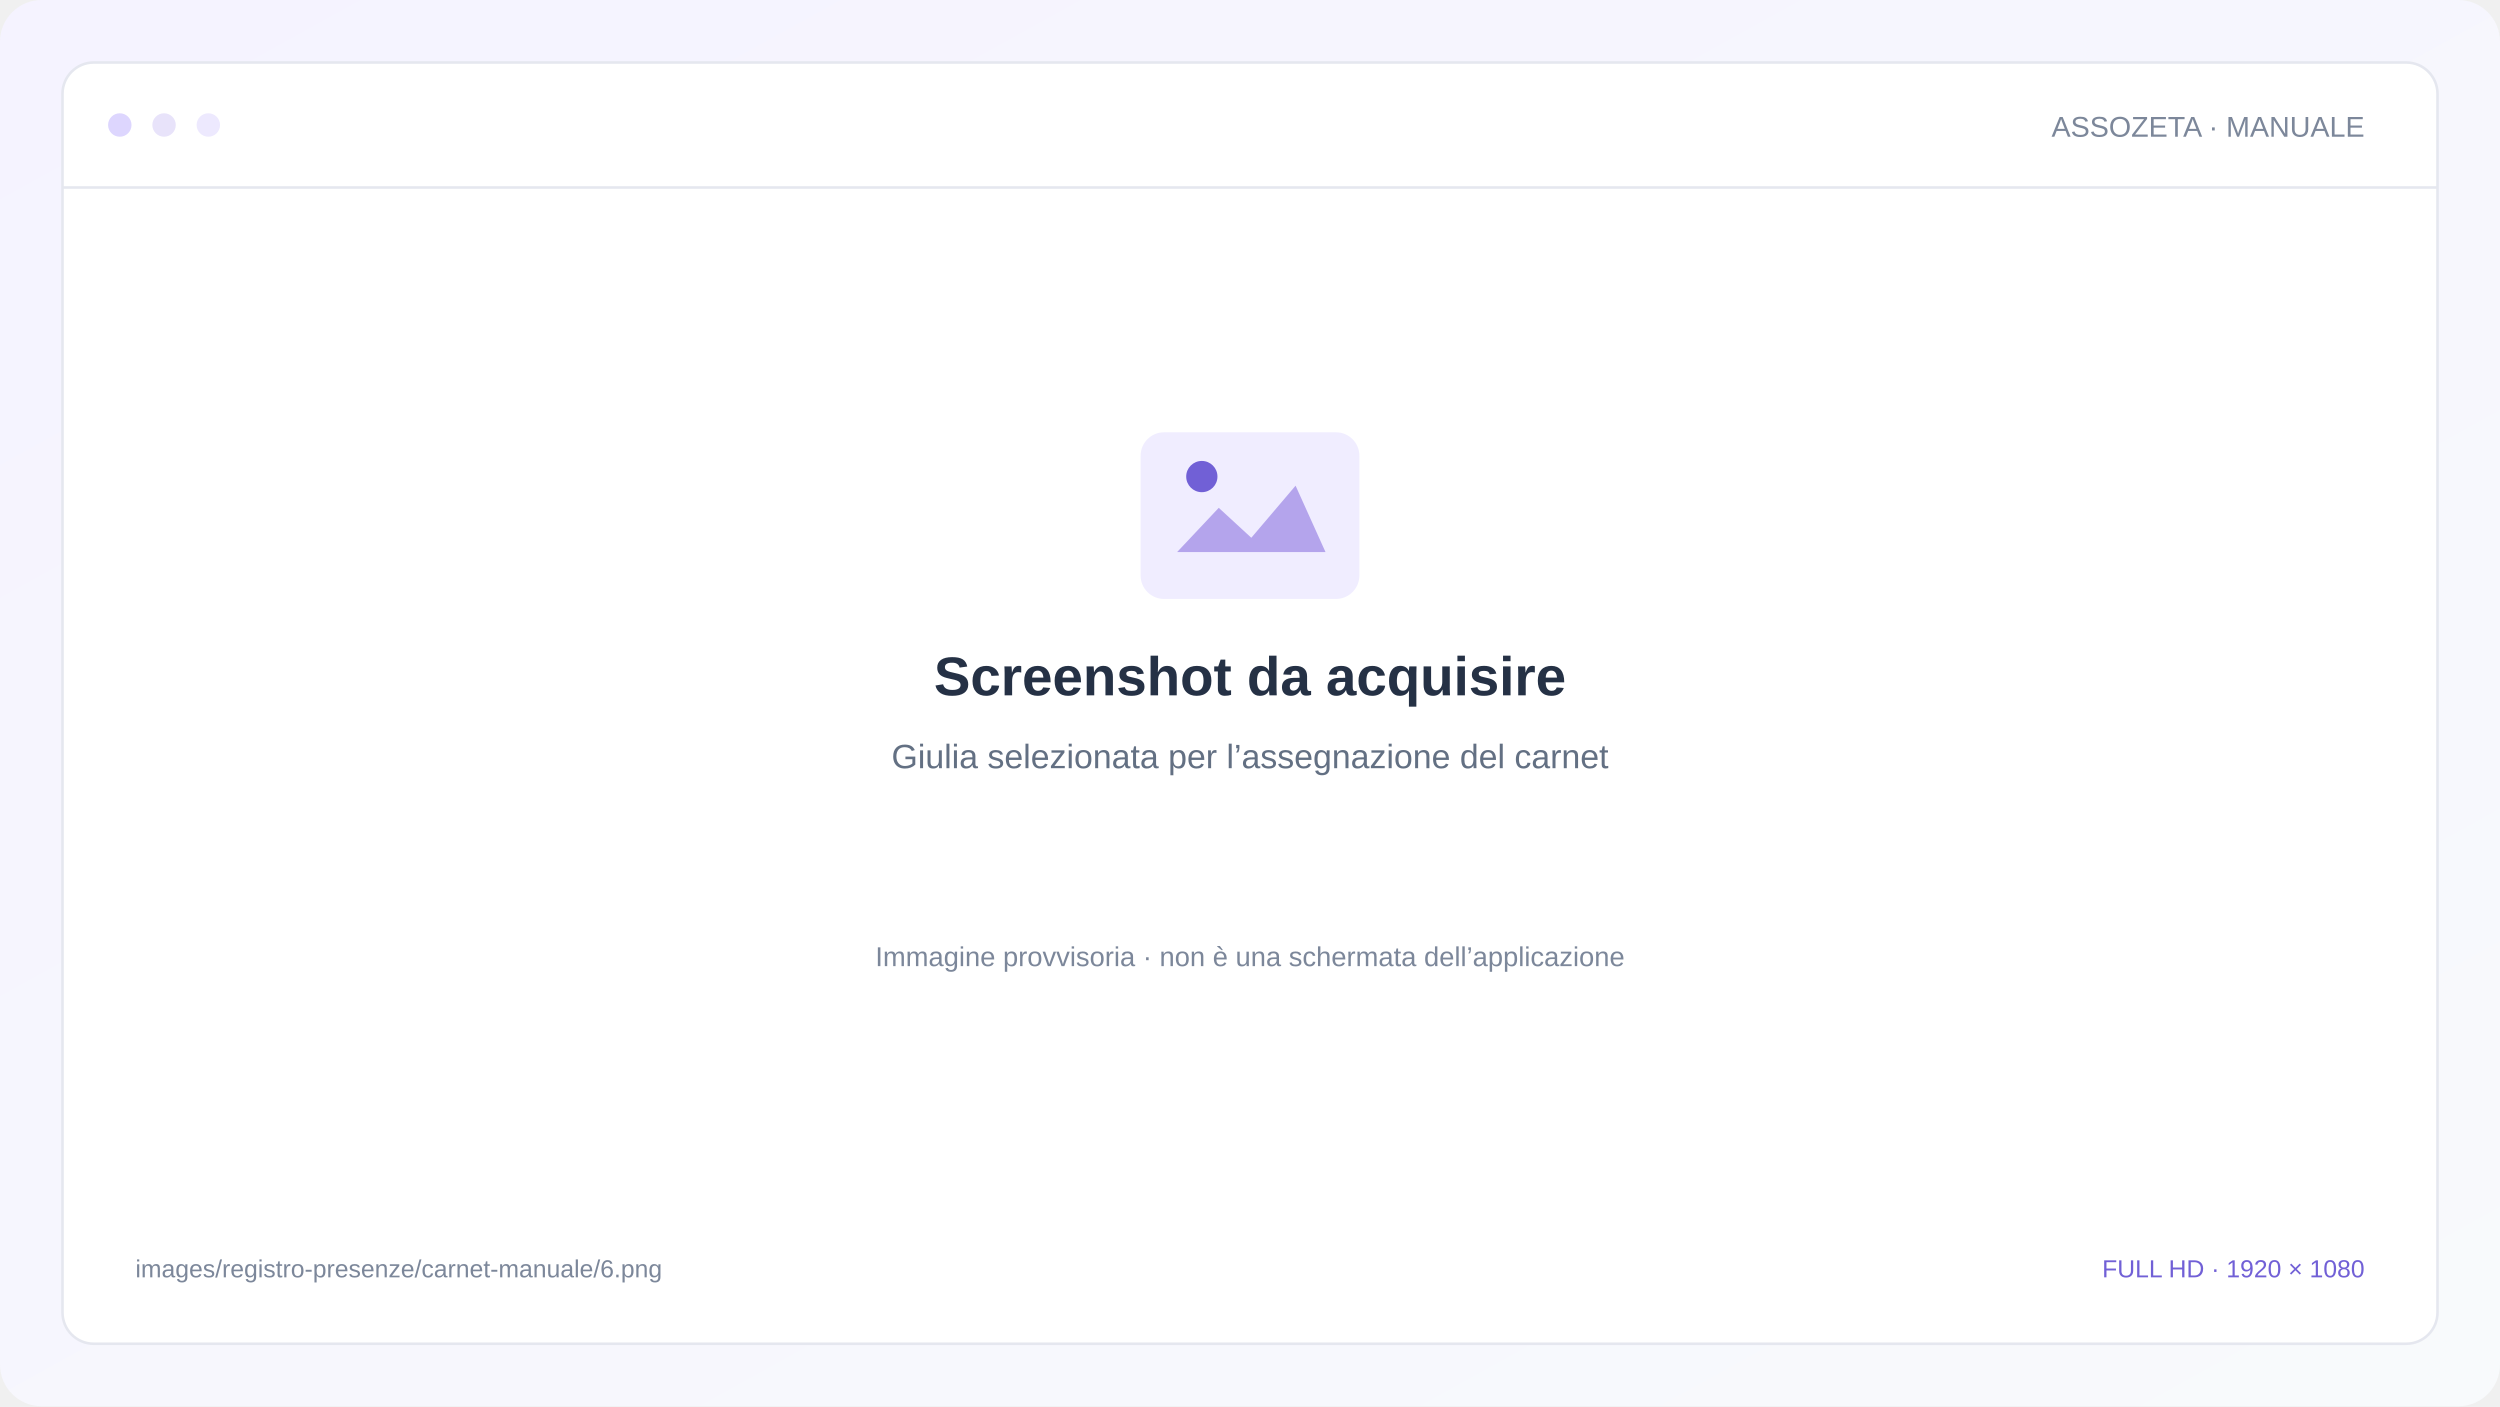
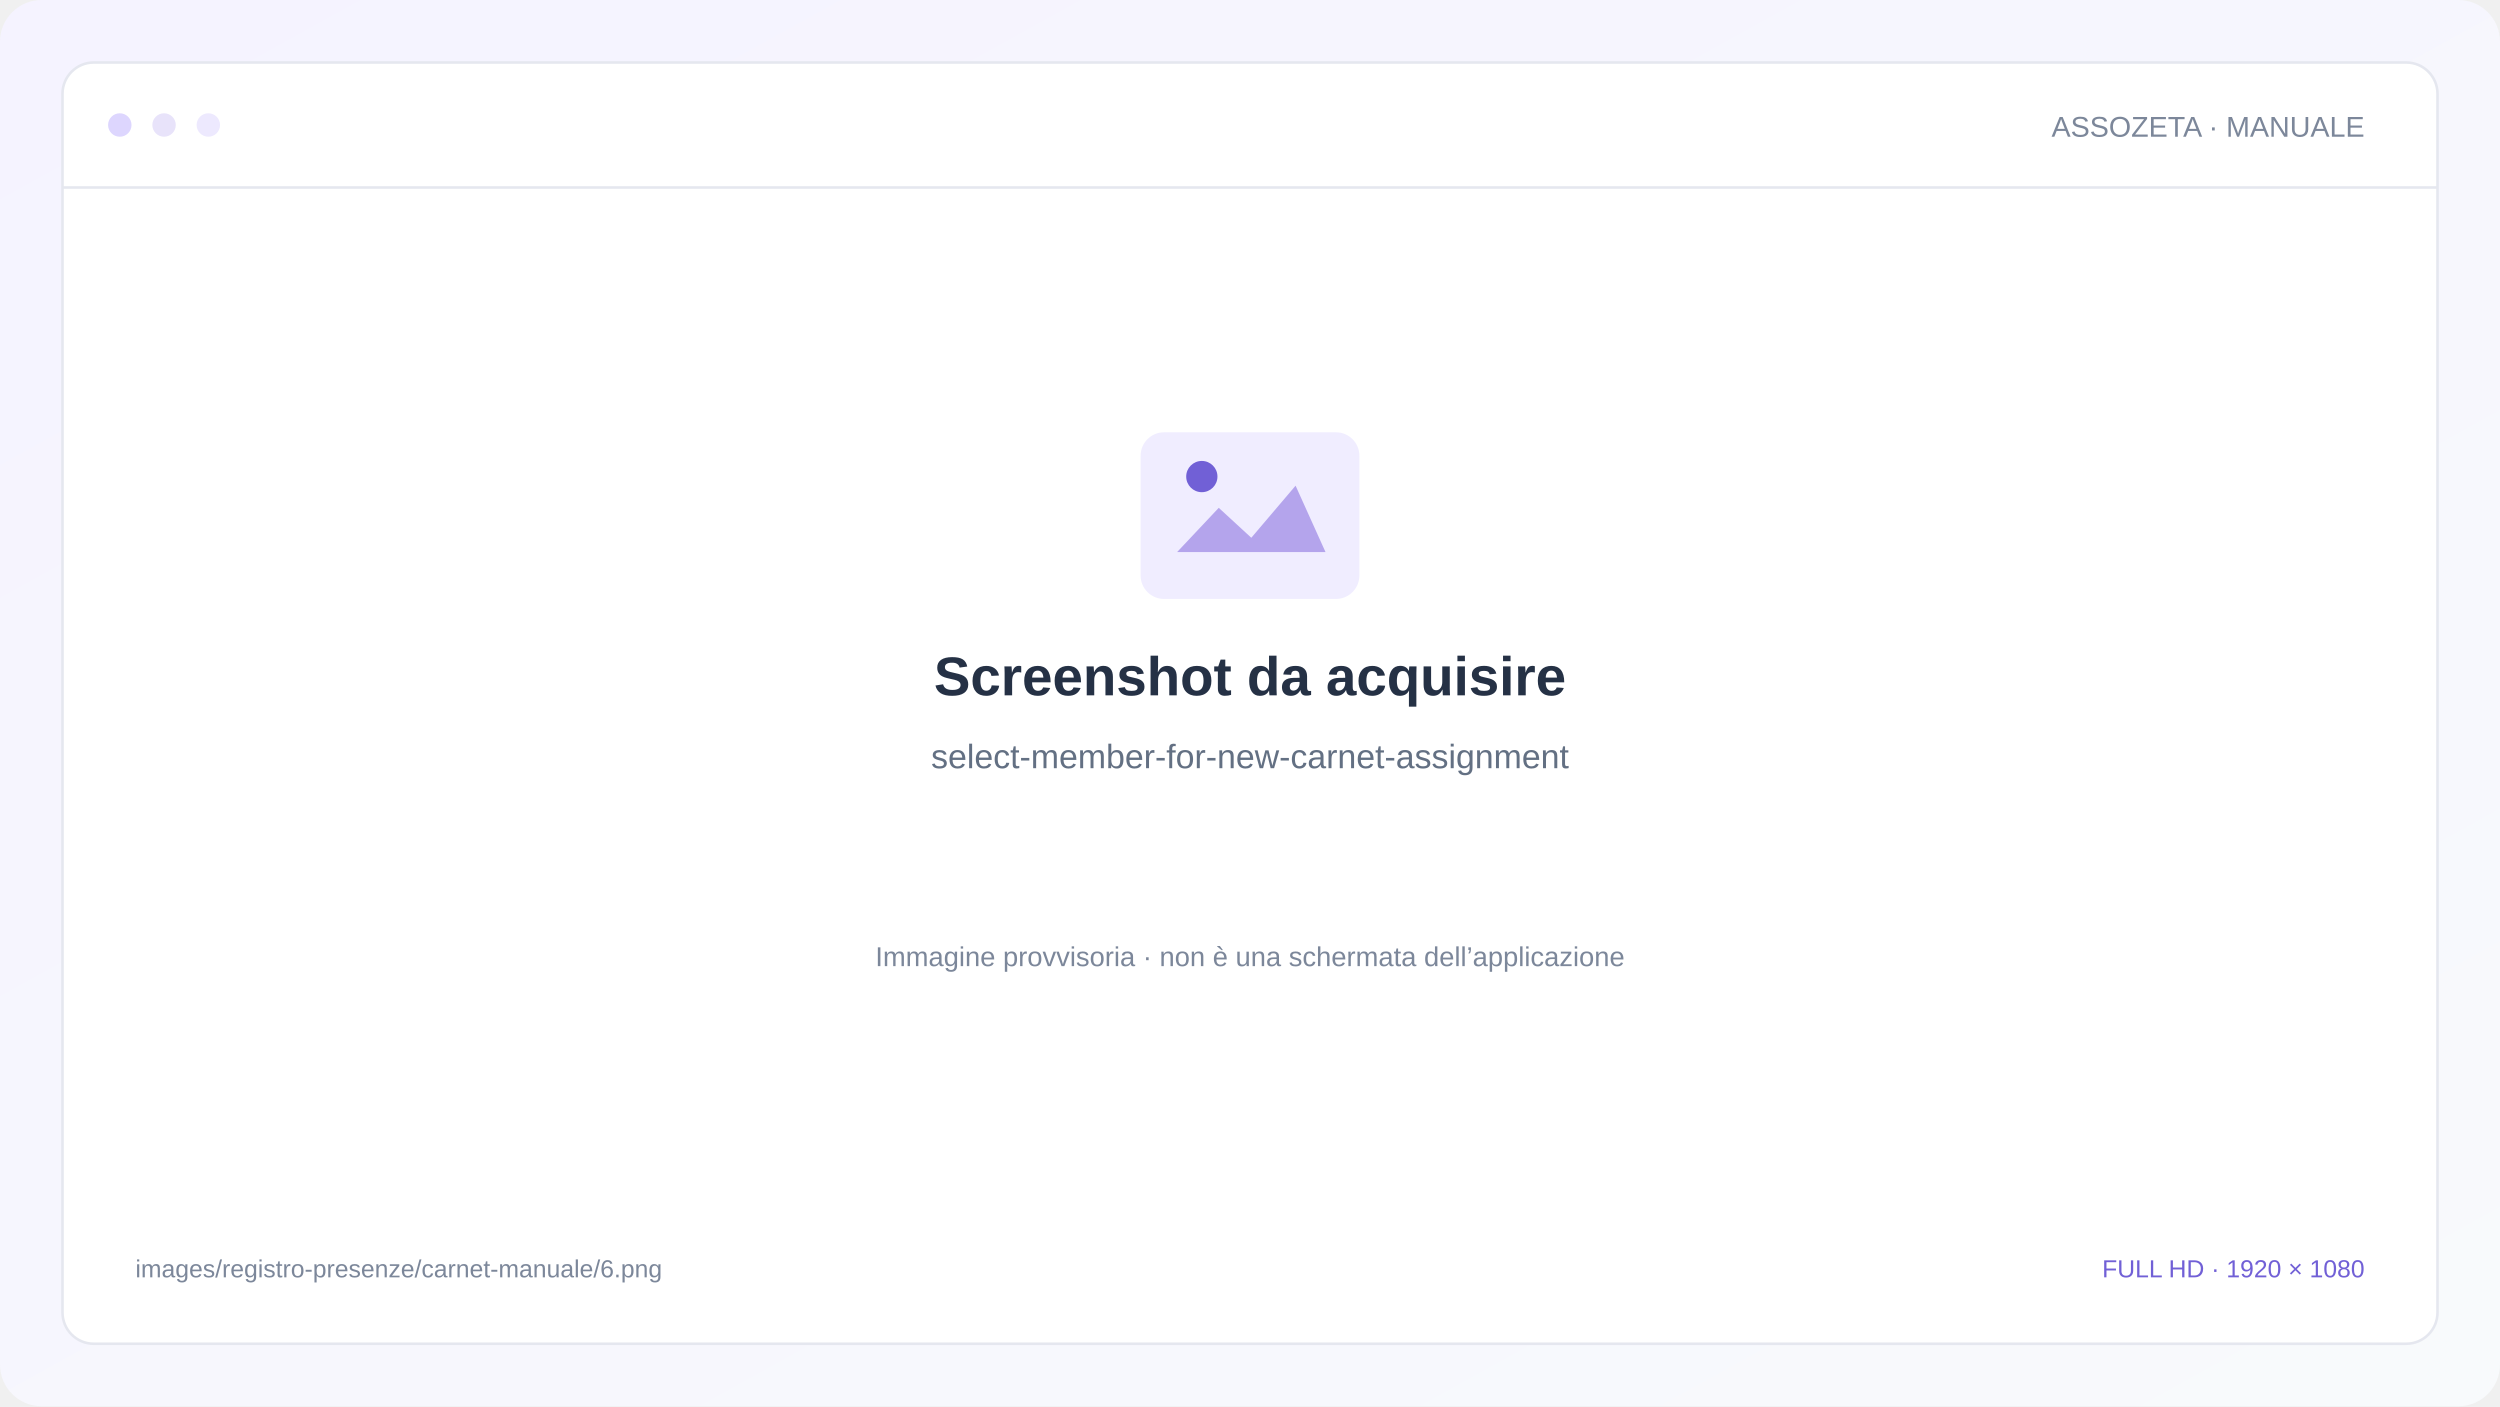
<svg xmlns="http://www.w3.org/2000/svg" width="1920" height="1080" viewBox="0 0 1920 1080" data-assozeta-manuale-placeholder="true" role="img" aria-labelledby="title description">
  <defs>
    <linearGradient id="surface" x2="1" y2="1">
      <stop stop-color="#f5f3ff" />
      <stop offset="1" stop-color="#f8fafc" />
    </linearGradient>
  </defs>
  <rect width="1920" height="1080" rx="32" fill="url(#surface)" />
  <rect x="48" y="48" width="1824" height="984" rx="24" fill="#fff" stroke="#e5e7ef" stroke-width="2" />
  <path d="M48 144H1872" stroke="#e5e7ef" stroke-width="2" />
  <circle cx="92" cy="96" r="9" fill="#ddd6fe" />
  <circle cx="126" cy="96" r="9" fill="#e8e3fa" />
  <circle cx="160" cy="96" r="9" fill="#ede9fe" />
  <text x="1816" y="105" text-anchor="end" font-family="Arial, sans-serif" font-size="22" fill="#7c879a">ASSOZETA · MANUALE</text>
  <rect x="876" y="332" width="168" height="128" rx="18" fill="#f0edff" />
  <path d="M904 424l32-34 25 23 34-40 23 51H904z" fill="#b4a4ec" />
  <circle cx="923" cy="366" r="12" fill="#7160d6" />
  <text x="960" y="534" text-anchor="middle" font-family="Arial, sans-serif" font-size="42" font-weight="700" fill="#253145">Screenshot da acquisire</text>
  <text x="960" y="590" text-anchor="middle" font-family="Arial, sans-serif" font-size="26" fill="#637083">
-     <tspan x="960" dy="0">Giulia selezionata per l’assegnazione del carnet</tspan>
+     <tspan x="960" dy="0">select-member-for-new-carnet-assignment</tspan>
  </text>
  <text x="960" y="742" text-anchor="middle" font-family="Arial, sans-serif" font-size="21" fill="#7c879a">Immagine provvisoria · non è una schermata dell’applicazione</text>
  <text x="104" y="981" font-family="Arial, sans-serif" font-size="19" fill="#7c879a">images/registro-presenze/carnet-manuale/6.png</text>
  <text x="1816" y="981" text-anchor="end" font-family="Arial, sans-serif" font-size="19" fill="#7160d6">FULL HD · 1920 × 1080</text>
</svg>
